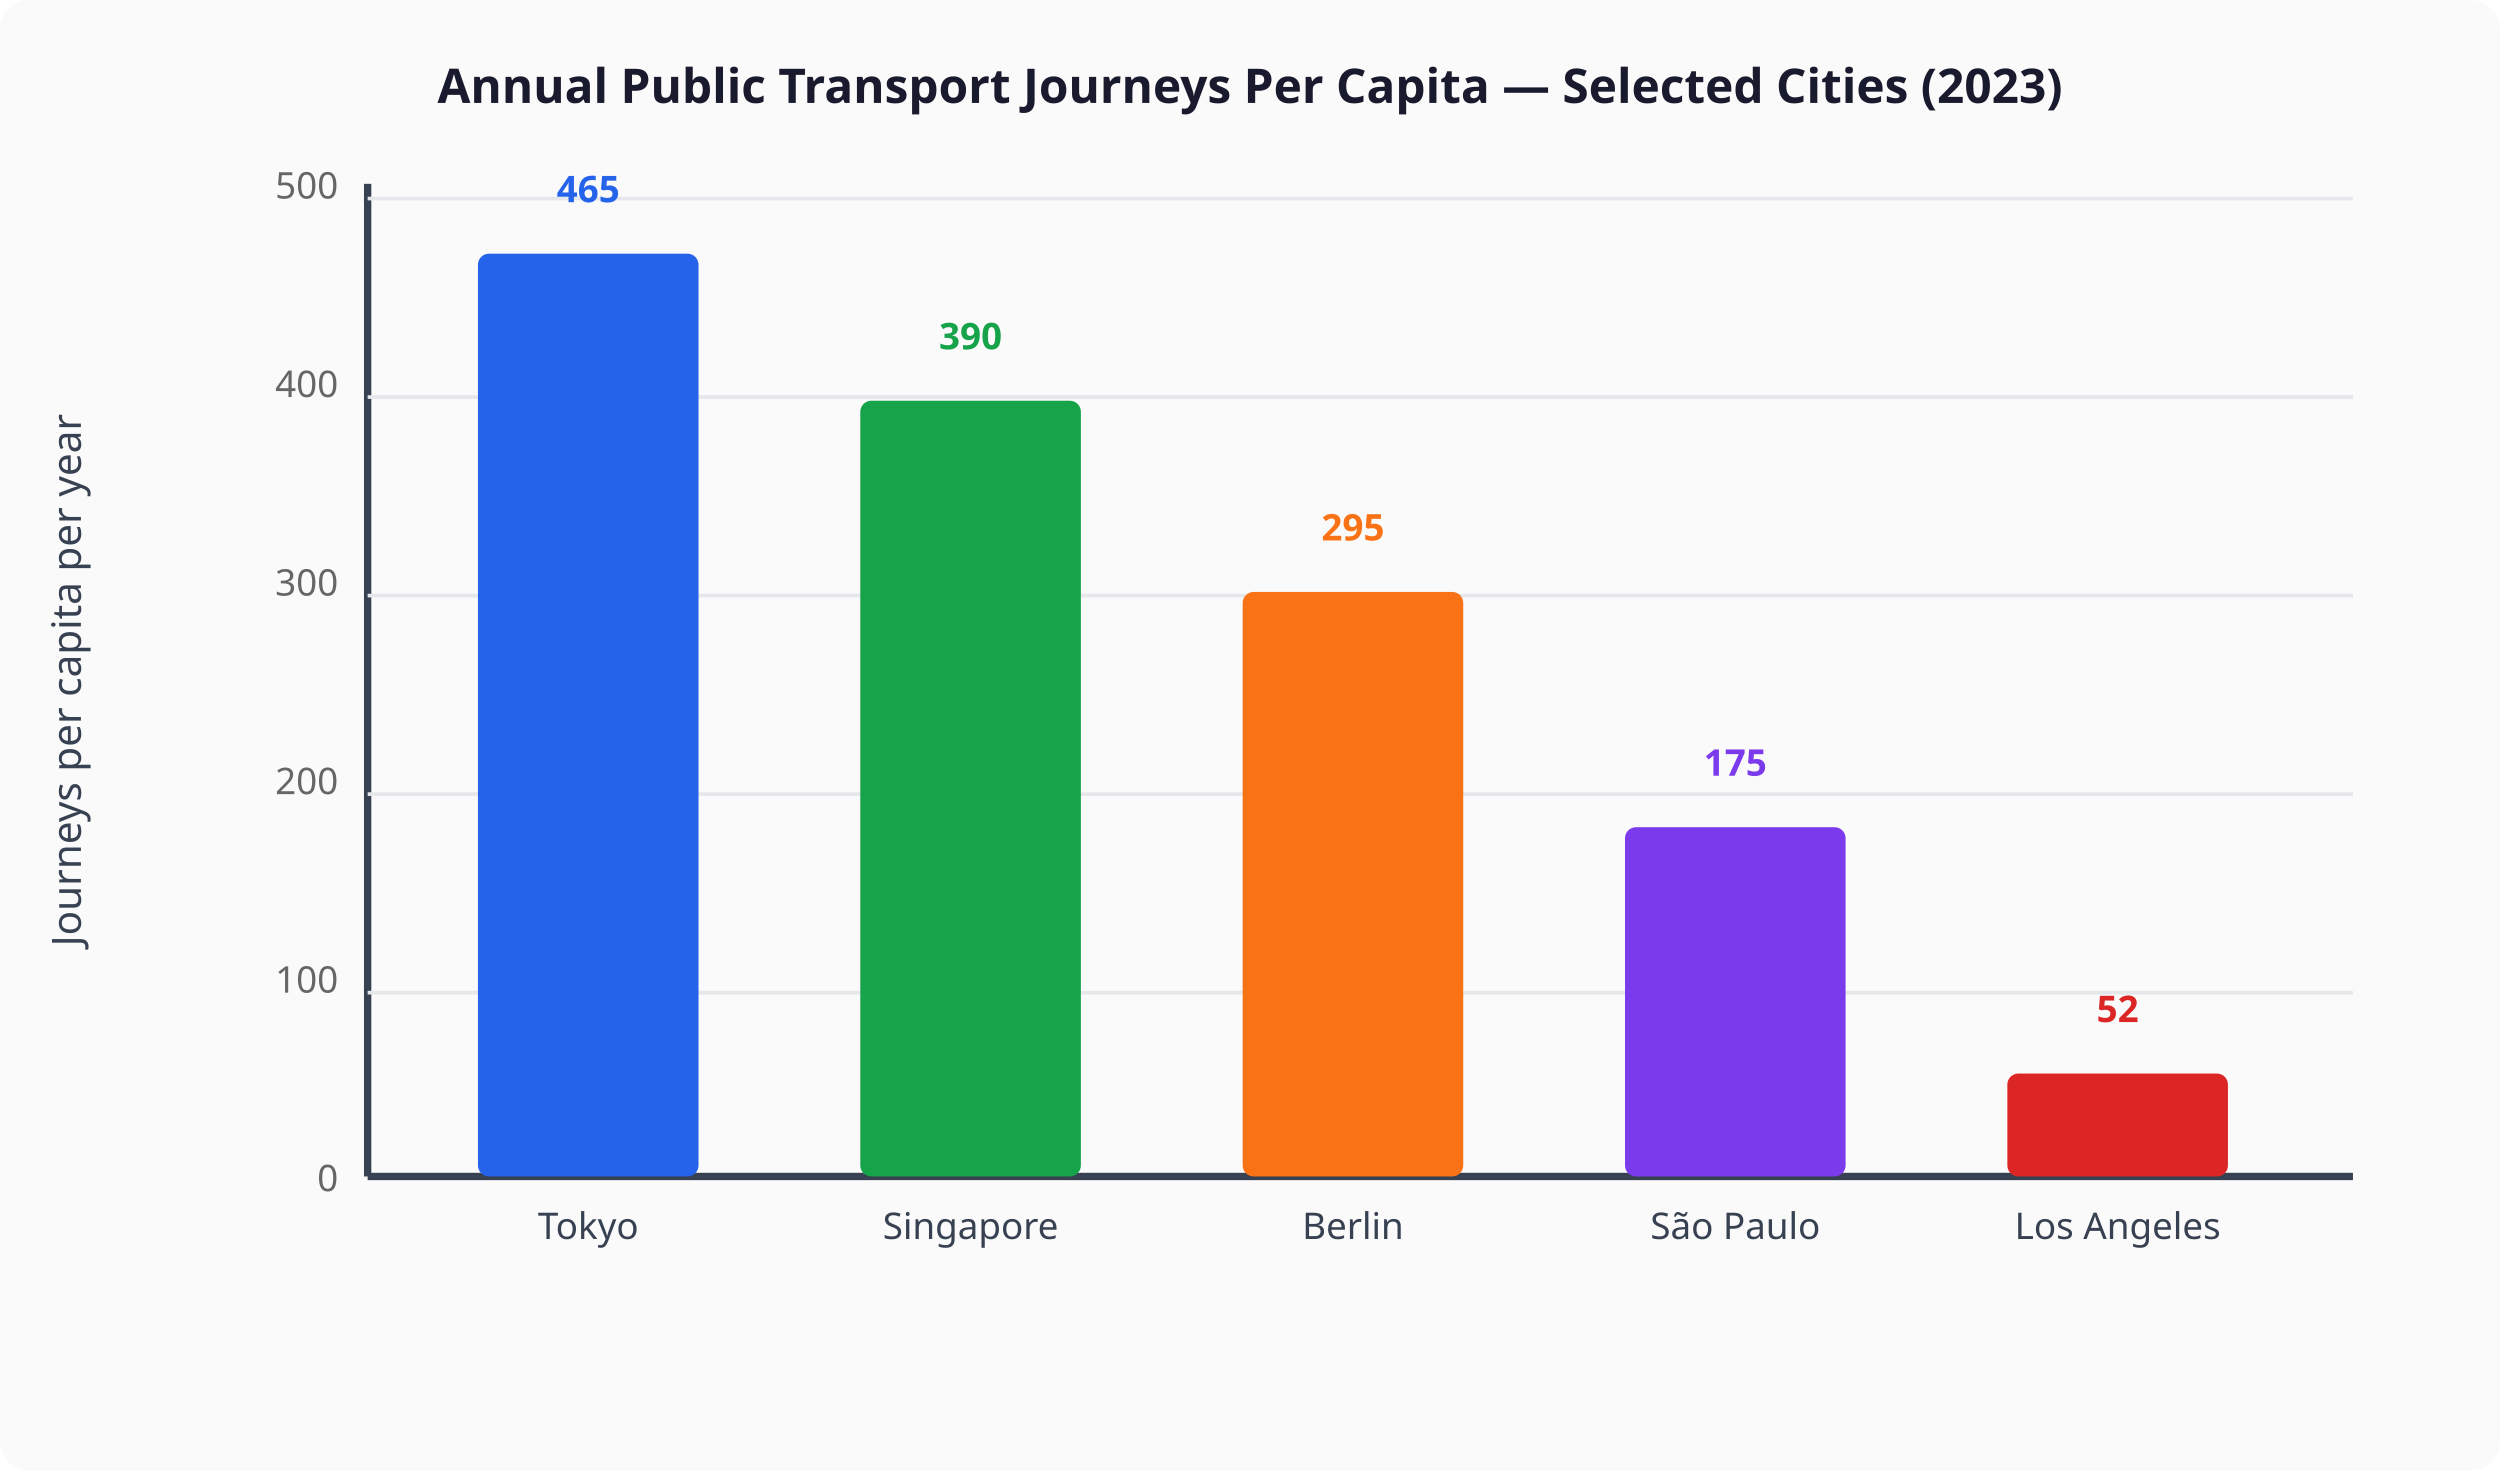
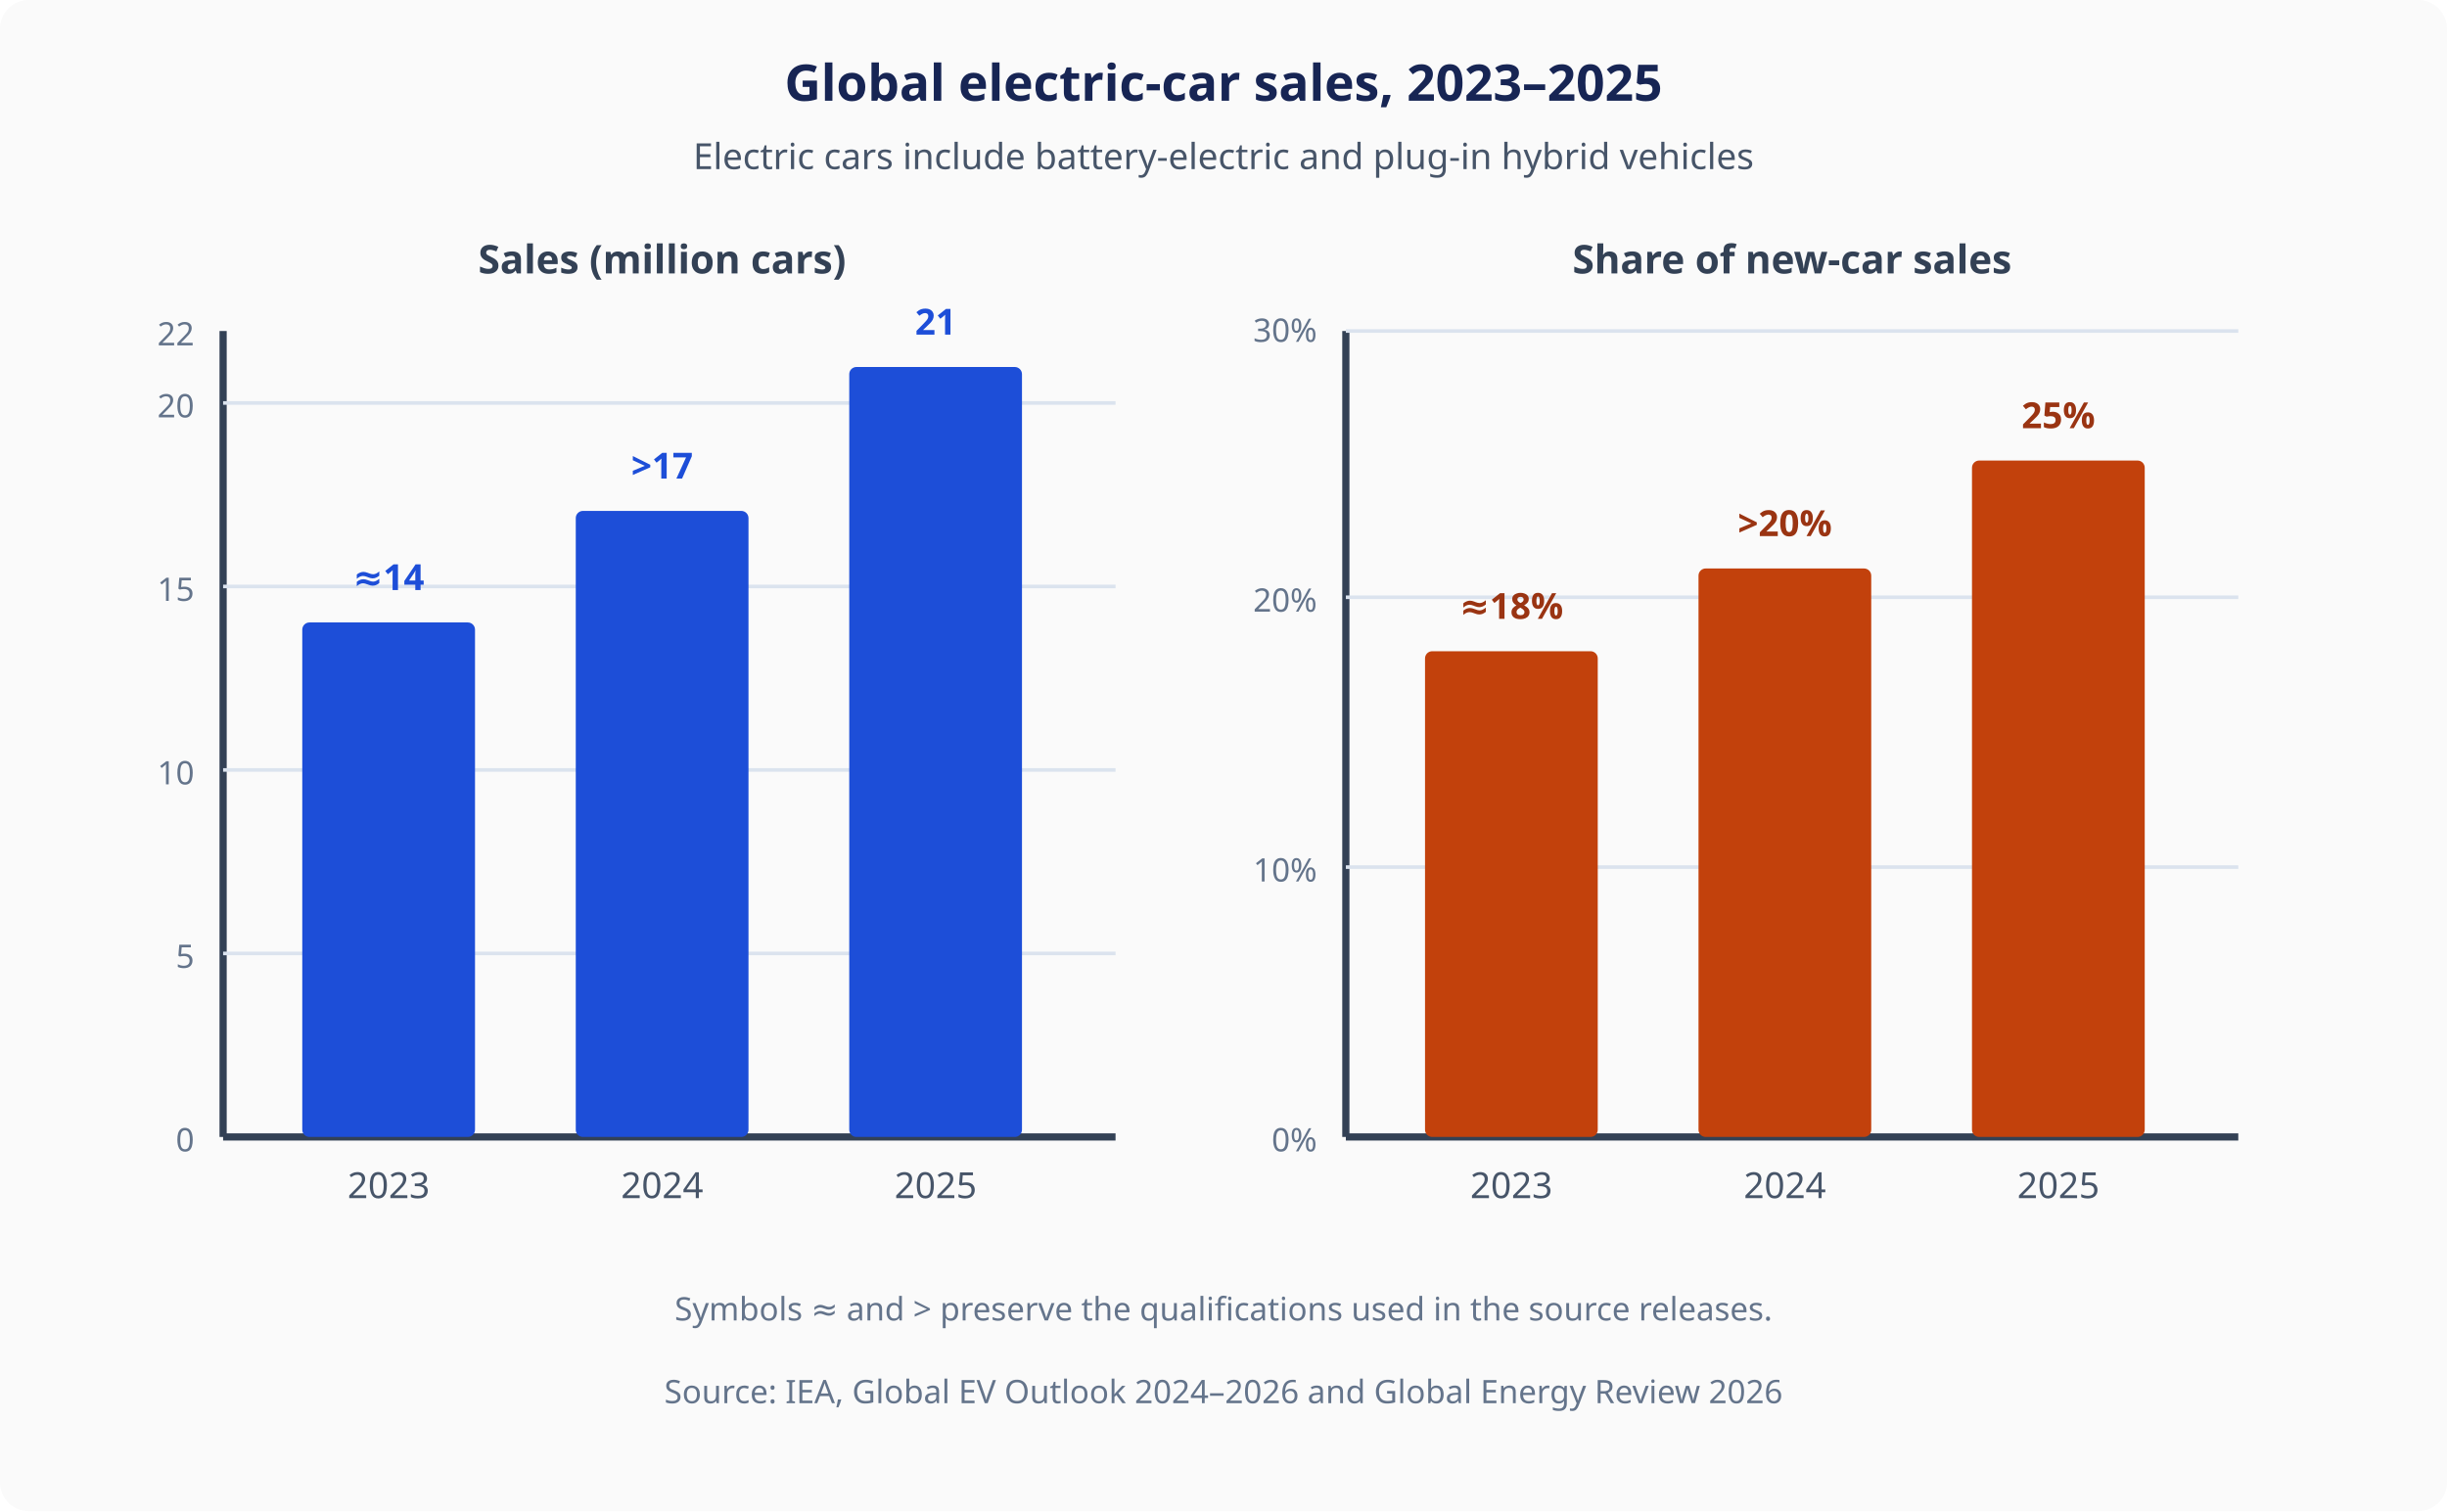
- <svg xmlns="http://www.w3.org/2000/svg" viewBox="0 0 680 400" font-family="system-ui,sans-serif">
-   <rect width="680" height="400" fill="#fafafa" rx="8" />
-   <text x="340" y="28" text-anchor="middle" font-size="13" font-weight="700" fill="#1a1a2e">Annual Public Transport Journeys Per Capita — Selected Cities (2023)</text>
-   <line x1="100" y1="50" x2="100" y2="320" stroke="#374151" stroke-width="2" />
-   <line x1="100" y1="320" x2="640" y2="320" stroke="#374151" stroke-width="2" />
-   <text x="92" y="324" text-anchor="end" font-size="10" fill="#666">0</text>
-   <text x="92" y="270" text-anchor="end" font-size="10" fill="#666">100</text>
-   <text x="92" y="216" text-anchor="end" font-size="10" fill="#666">200</text>
-   <text x="92" y="162" text-anchor="end" font-size="10" fill="#666">300</text>
-   <text x="92" y="108" text-anchor="end" font-size="10" fill="#666">400</text>
-   <text x="92" y="54" text-anchor="end" font-size="10" fill="#666">500</text>
-   <line x1="100" y1="270" x2="640" y2="270" stroke="#e5e7eb" stroke-width="1" />
-   <line x1="100" y1="216" x2="640" y2="216" stroke="#e5e7eb" stroke-width="1" />
-   <line x1="100" y1="162" x2="640" y2="162" stroke="#e5e7eb" stroke-width="1" />
-   <line x1="100" y1="108" x2="640" y2="108" stroke="#e5e7eb" stroke-width="1" />
-   <line x1="100" y1="54" x2="640" y2="54" stroke="#e5e7eb" stroke-width="1" />
-   <rect x="130" y="69" width="60" height="251" fill="#2563eb" rx="3" />
-   <text x="160" y="55" text-anchor="middle" font-size="10" fill="#2563eb" font-weight="700">465</text>
-   <text x="160" y="337" text-anchor="middle" font-size="10" fill="#374151">Tokyo</text>
-   <rect x="234" y="109" width="60" height="211" fill="#16a34a" rx="3" />
-   <text x="264" y="95" text-anchor="middle" font-size="10" fill="#16a34a" font-weight="700">390</text>
-   <text x="264" y="337" text-anchor="middle" font-size="10" fill="#374151">Singapore</text>
-   <rect x="338" y="161" width="60" height="159" fill="#f97316" rx="3" />
-   <text x="368" y="147" text-anchor="middle" font-size="10" fill="#f97316" font-weight="700">295</text>
-   <text x="368" y="337" text-anchor="middle" font-size="10" fill="#374151">Berlin</text>
-   <rect x="442" y="225" width="60" height="95" fill="#7c3aed" rx="3" />
-   <text x="472" y="211" text-anchor="middle" font-size="10" fill="#7c3aed" font-weight="700">175</text>
-   <text x="472" y="337" text-anchor="middle" font-size="10" fill="#374151">São Paulo</text>
-   <rect x="546" y="292" width="60" height="28" fill="#dc2626" rx="3" />
-   <text x="576" y="278" text-anchor="middle" font-size="10" fill="#dc2626" font-weight="700">52</text>
-   <text x="576" y="337" text-anchor="middle" font-size="10" fill="#374151">Los Angeles</text>
-   <text transform="rotate(-90)" x="-185" y="22" text-anchor="middle" font-size="11" fill="#374151">Journeys per capita per year</text>
+ <svg xmlns="http://www.w3.org/2000/svg" viewBox="0 0 680 420" font-family="system-ui,sans-serif" role="img" aria-labelledby="title description">
+   <rect width="680" height="420" fill="#fafafa" rx="8" />
+   <text x="340" y="28" text-anchor="middle" font-size="14" font-weight="700" fill="#172554">Global electric-car sales, 2023–2025</text>
+   <text x="340" y="47" text-anchor="middle" font-size="10" fill="#475569">Electric cars include battery-electric and plug-in hybrid vehicles</text>
+   <text x="184" y="76" text-anchor="middle" font-size="11" font-weight="700" fill="#334155">Sales (million cars)</text>
+   <line x1="62" y1="92" x2="62" y2="316" stroke="#334155" stroke-width="2" />
+   <line x1="62" y1="316" x2="310" y2="316" stroke="#334155" stroke-width="2" />
+   <g font-size="9" fill="#64748b" text-anchor="end">
+     <text x="54" y="320">0</text>
+     <text x="54" y="269">5</text>
+     <text x="54" y="218">10</text>
+     <text x="54" y="167">15</text>
+     <text x="54" y="116">20</text>
+     <text x="54" y="96">22</text>
+   </g>
+   <g stroke="#dbe3ee" stroke-width="1">
+     <line x1="62" y1="265" x2="310" y2="265" />
+     <line x1="62" y1="214" x2="310" y2="214" />
+     <line x1="62" y1="163" x2="310" y2="163" />
+     <line x1="62" y1="112" x2="310" y2="112" />
+   </g>
+   <rect x="84" y="173" width="48" height="143" fill="#1d4ed8" rx="2" />
+   <rect x="160" y="142" width="48" height="174" fill="#1d4ed8" rx="2" />
+   <rect x="236" y="102" width="48" height="214" fill="#1d4ed8" rx="2" />
+   <g font-size="10" font-weight="700" fill="#1d4ed8" text-anchor="middle">
+     <text x="108" y="164">≈14</text>
+     <text x="184" y="133">&gt;17</text>
+     <text x="260" y="93">21</text>
+   </g>
+   <g font-size="10" fill="#475569" text-anchor="middle">
+     <text x="108" y="333">2023</text>
+     <text x="184" y="333">2024</text>
+     <text x="260" y="333">2025</text>
+   </g>
+   <text x="498" y="76" text-anchor="middle" font-size="11" font-weight="700" fill="#334155">Share of new-car sales</text>
+   <line x1="374" y1="92" x2="374" y2="316" stroke="#334155" stroke-width="2" />
+   <line x1="374" y1="316" x2="622" y2="316" stroke="#334155" stroke-width="2" />
+   <g font-size="9" fill="#64748b" text-anchor="end">
+     <text x="366" y="320">0%</text>
+     <text x="366" y="245">10%</text>
+     <text x="366" y="170">20%</text>
+     <text x="366" y="95">30%</text>
+   </g>
+   <g stroke="#dbe3ee" stroke-width="1">
+     <line x1="374" y1="241" x2="622" y2="241" />
+     <line x1="374" y1="166" x2="622" y2="166" />
+     <line x1="374" y1="92" x2="622" y2="92" />
+   </g>
+   <rect x="396" y="181" width="48" height="135" fill="#c2410c" rx="2" />
+   <rect x="472" y="158" width="48" height="158" fill="#c2410c" rx="2" />
+   <rect x="548" y="128" width="48" height="188" fill="#c2410c" rx="2" />
+   <g font-size="10" font-weight="700" fill="#9a3412" text-anchor="middle">
+     <text x="420" y="172">≈18%</text>
+     <text x="496" y="149">&gt;20%</text>
+     <text x="572" y="119">25%</text>
+   </g>
+   <g font-size="10" fill="#475569" text-anchor="middle">
+     <text x="420" y="333">2023</text>
+     <text x="496" y="333">2024</text>
+     <text x="572" y="333">2025</text>
+   </g>
+   <text x="340" y="367" text-anchor="middle" font-size="9" fill="#64748b">Symbols ≈ and &gt; preserve the qualifications used in the source releases.</text>
+   <text x="340" y="390" text-anchor="middle" font-size="9" fill="#64748b">Source: IEA, Global EV Outlook 2024–2026 and Global Energy Review 2026</text>
</svg>
